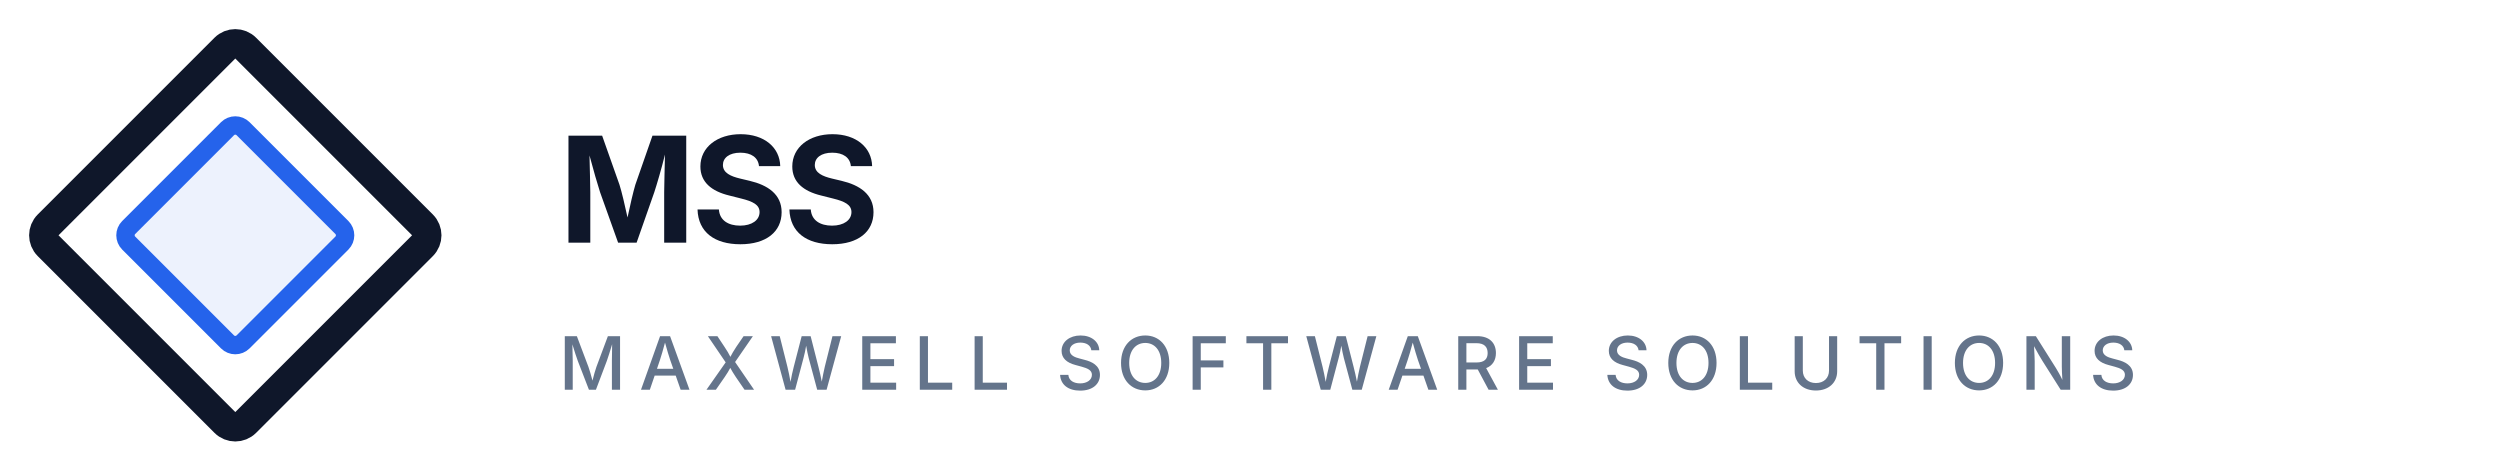
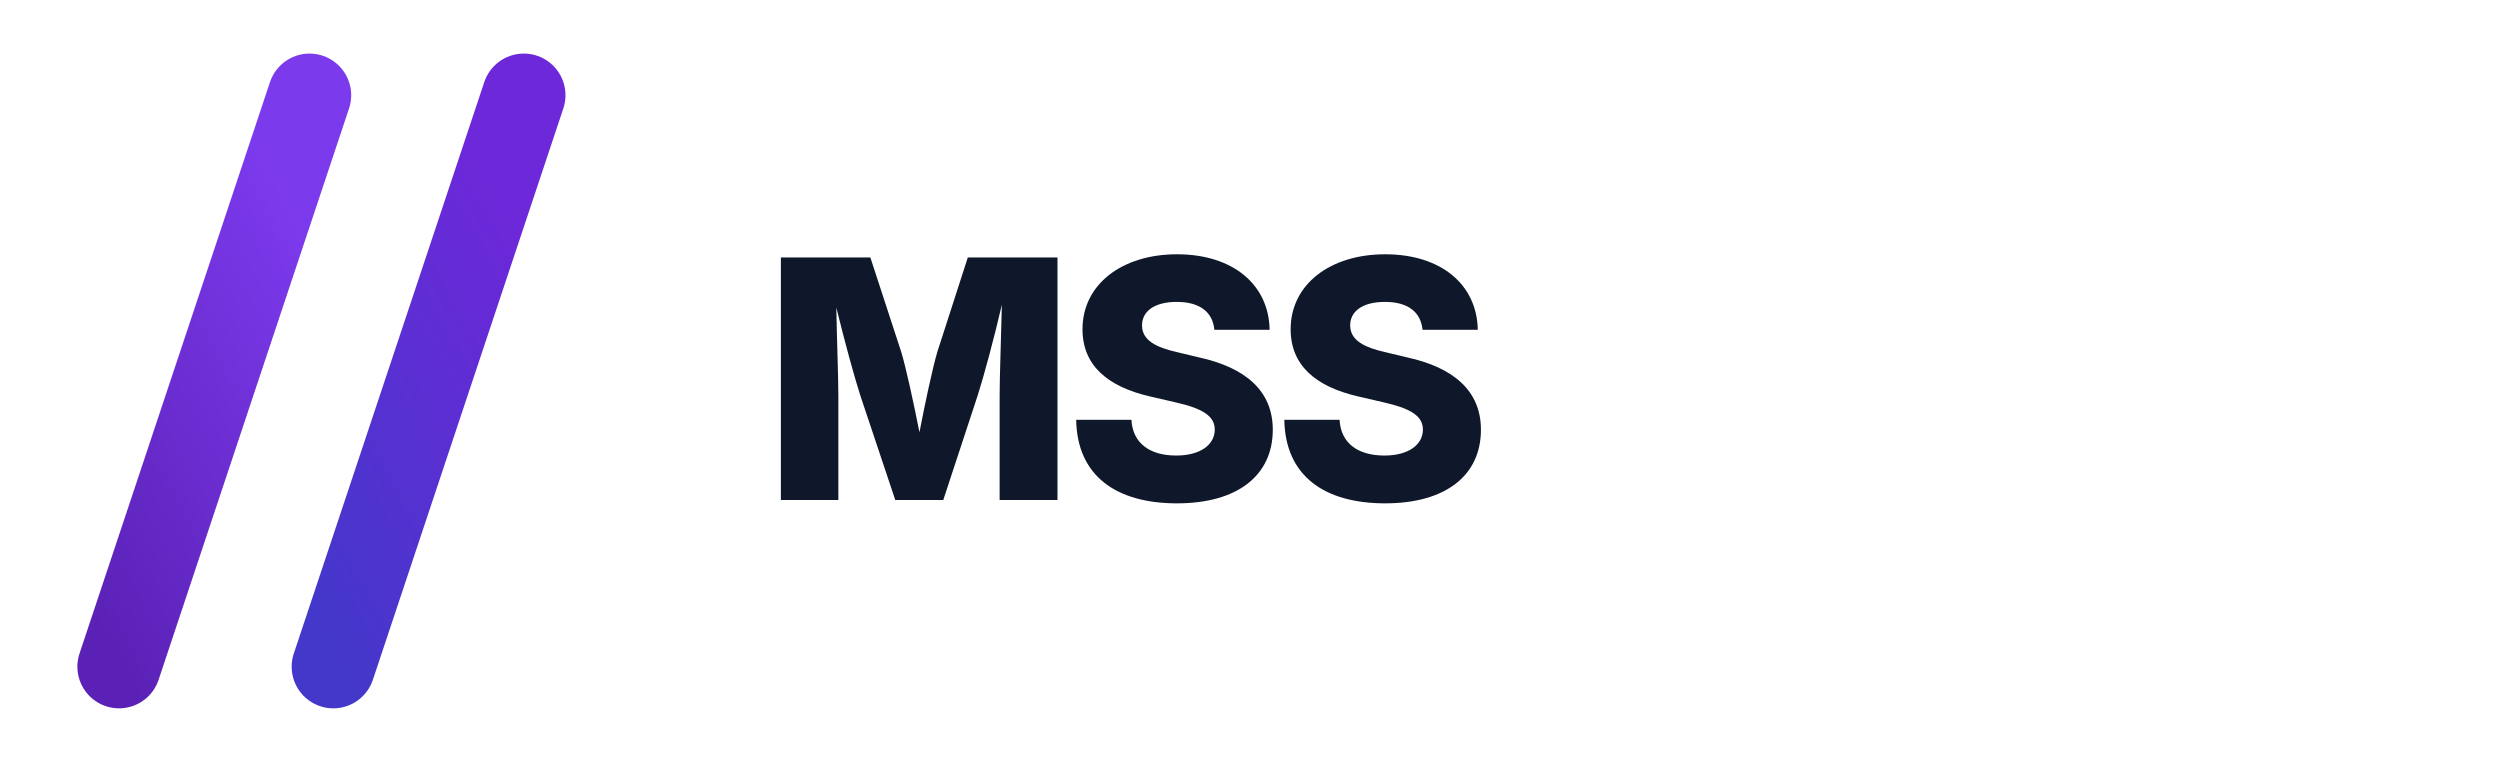
- <svg xmlns="http://www.w3.org/2000/svg" width="340" height="64" viewBox="0 0 340 64" fill="none">
-   <rect x="13" y="13" width="38" height="38" rx="2" transform="rotate(45 32 32)" stroke="#0F172A" stroke-width="4" fill="none" />
-   <rect x="21" y="21" width="22" height="22" rx="1.5" transform="rotate(45 32 32)" stroke="#2563EB" stroke-width="2.5" fill="#2563EB" fill-opacity="0.08" />
-   <text x="76" y="33" font-family="'Inter', 'DM Sans', 'Helvetica Neue', Arial, sans-serif" font-size="20" font-weight="700" letter-spacing="-0.6" fill="#0F172A">MSS</text>
-   <text x="76" y="53" font-family="'Inter', 'DM Sans', 'Helvetica Neue', Arial, sans-serif" font-size="10" font-weight="500" letter-spacing="1.8" fill="#64748B">MAXWELL SOFTWARE SOLUTIONS</text>
+ <svg xmlns="http://www.w3.org/2000/svg" width="210" height="64" viewBox="0 0 210 64" fill="none">
+   <defs>
+     <linearGradient id="s1" x1="0" y1="1" x2="0.6" y2="0">
+       <stop offset="0%" stop-color="#5b21b6" />
+       <stop offset="100%" stop-color="#7c3aed" />
+     </linearGradient>
+     <linearGradient id="s2" x1="0" y1="1" x2="0.6" y2="0">
+       <stop offset="0%" stop-color="#4338ca" />
+       <stop offset="100%" stop-color="#6d28d9" />
+     </linearGradient>
+   </defs>
+   <line x1="10" y1="56" x2="26" y2="8" stroke="url(#s1)" stroke-width="7" stroke-linecap="round" />
+   <line x1="28" y1="56" x2="44" y2="8" stroke="url(#s2)" stroke-width="7" stroke-linecap="round" />
+   <text x="64" y="42" font-family="'Inter','DM Sans','Helvetica Neue',Arial,sans-serif" font-size="28" font-weight="800" letter-spacing="-1" fill="#0f172a">MSS</text>
</svg>
